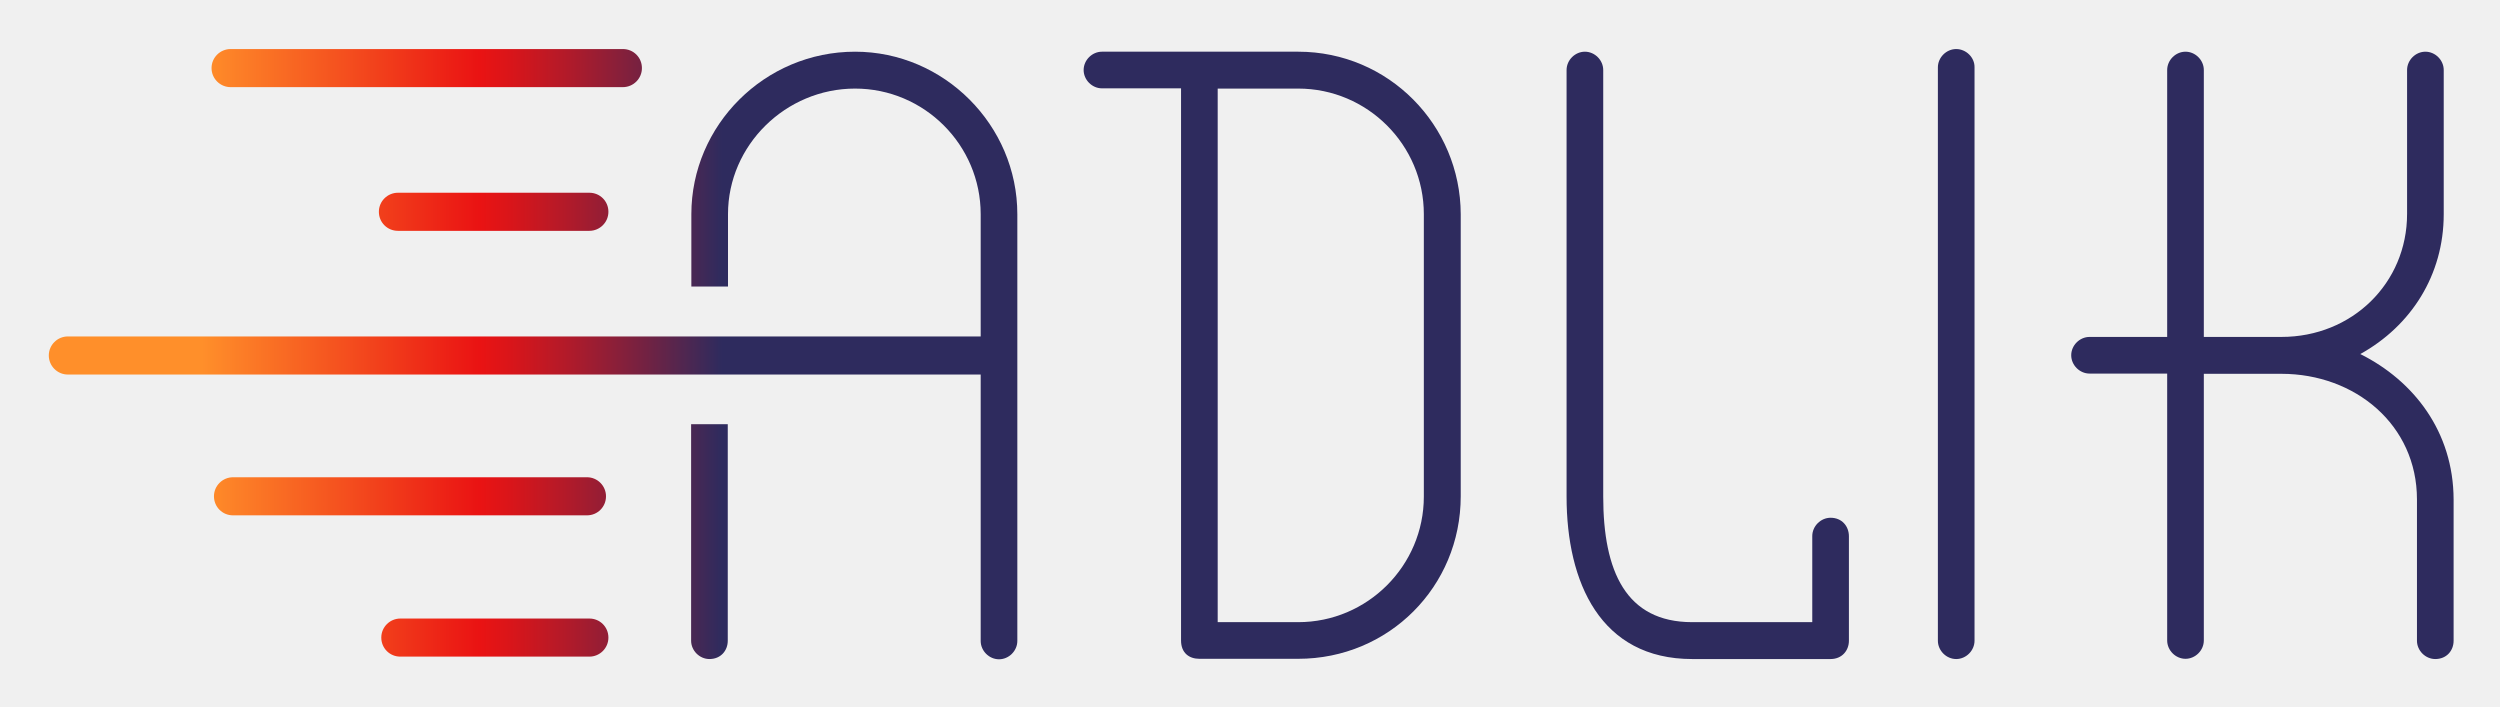
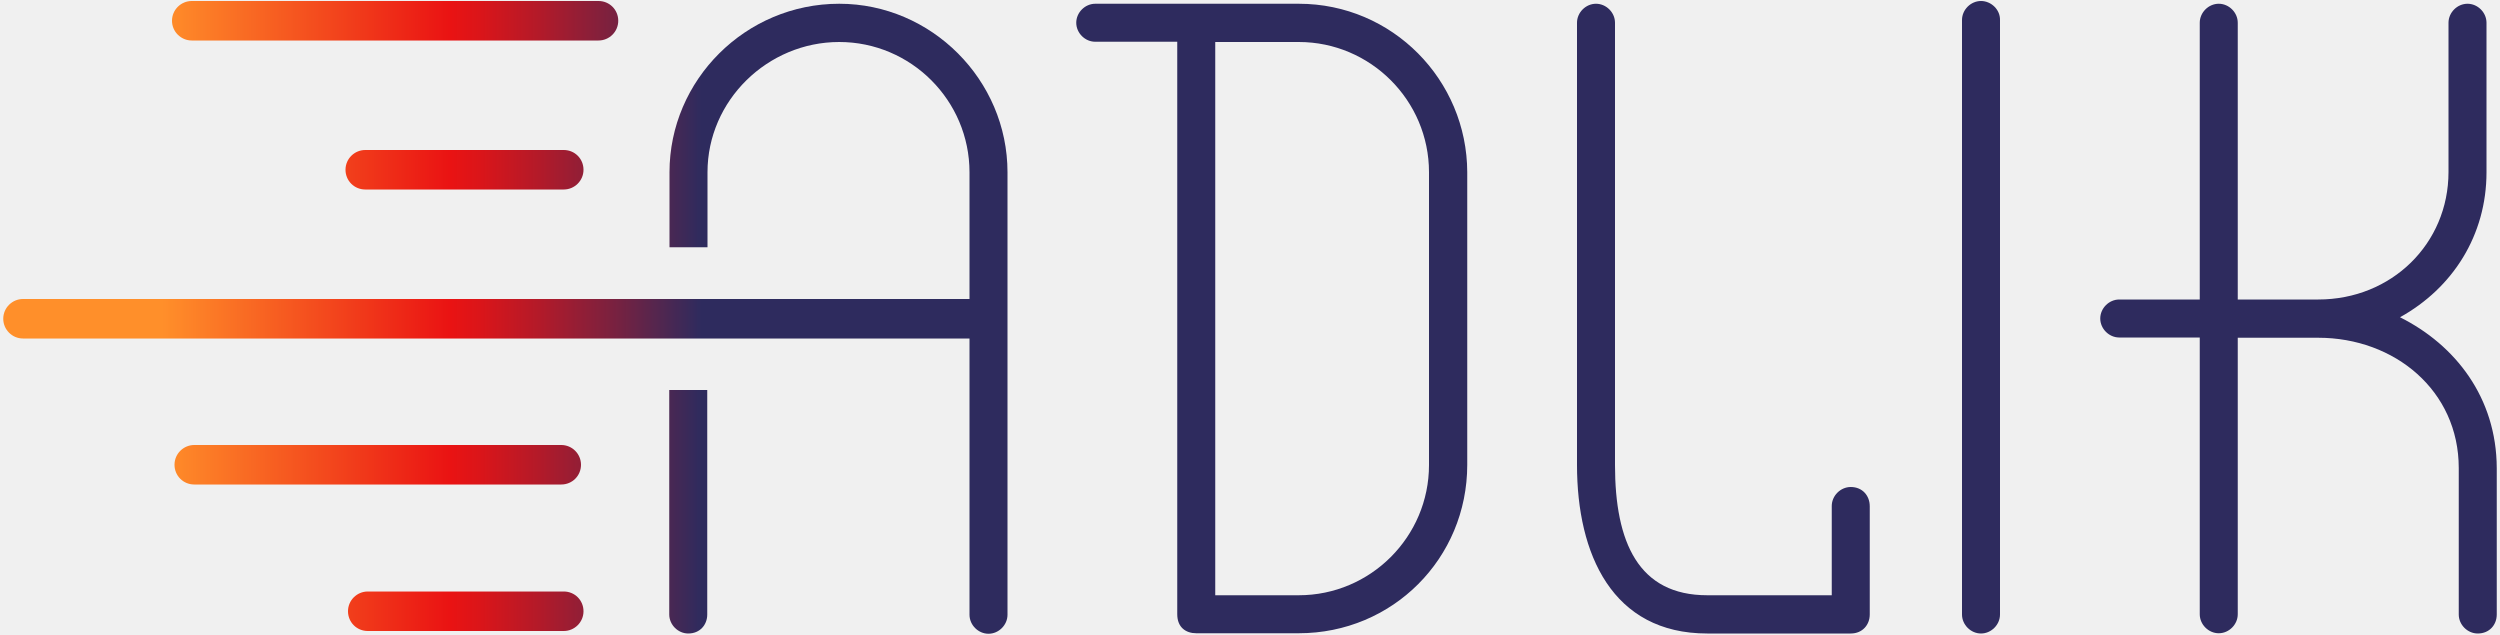
- <svg xmlns="http://www.w3.org/2000/svg" role="img" viewBox="-18.94 -19.94 1036.88 292.88">
-   <style>svg {enable-background:new 0 0 1000 253.8}</style>
-   <style />
-   <linearGradient id="SVGID_1_" x1="-.231" x2="998.906" y1="204.695" y2="204.695" gradientUnits="userSpaceOnUse">
-     <stop offset=".065" stop-color="#ff8f2a" />
-     <stop offset=".18" stop-color="#ea1313" />
-     <stop offset=".192" stop-color="#db1519" />
-     <stop offset=".216" stop-color="#b31a29" />
-     <stop offset=".249" stop-color="#732242" />
-     <stop offset=".281" stop-color="#2e2b5e" />
-   </linearGradient>
-   <path fill="url(#SVGID_1_)" d="M267.7 245.8c0 4.1 3.5 7.6 7.6 7.6 4.7 0 7.6-3.5 7.6-7.6V156h-15.2v89.8z" />
-   <linearGradient id="SVGID_2_" x1="-.231" x2="998.906" y1="127.467" y2="127.467" gradientUnits="userSpaceOnUse">
-     <stop offset=".065" stop-color="#ff8f2a" />
-     <stop offset=".18" stop-color="#ea1313" />
-     <stop offset=".192" stop-color="#db1519" />
-     <stop offset=".216" stop-color="#b31a29" />
-     <stop offset=".249" stop-color="#732242" />
-     <stop offset=".281" stop-color="#2e2b5e" />
-   </linearGradient>
-   <path fill="url(#SVGID_2_)" d="M335.7 1.5c-37.5 0-67.9 30.5-67.9 67.4v30H283v-30c0-28.7 24-52.1 52.7-52.1s52.1 23.4 52.1 52.1v50.7H9.2c-4.3 0-7.9 3.5-7.9 7.9 0 4.3 3.5 7.9 7.9 7.9H387.8v110.5c0 4.1 3.5 7.6 7.6 7.6s7.6-3.5 7.6-7.6v-177c0-36.9-30.4-67.4-67.3-67.4z" />
-   <linearGradient id="SVGID_3_" x1="-.231" x2="998.906" y1="127.467" y2="127.467" gradientUnits="userSpaceOnUse">
-     <stop offset=".065" stop-color="#ff8f2a" />
-     <stop offset=".18" stop-color="#ea1313" />
-     <stop offset=".192" stop-color="#db1519" />
-     <stop offset=".216" stop-color="#b31a29" />
-     <stop offset=".249" stop-color="#732242" />
-     <stop offset=".281" stop-color="#2e2b5e" />
-   </linearGradient>
-   <path fill="url(#SVGID_3_)" d="M519.5 1.5h-81.4c-4.1 0-7.6 3.5-7.6 7.6s3.5 7.6 7.6 7.6h32.8v229c0 5.3 3.5 7.6 7.6 7.6h41c37.5 0 67.4-29.9 67.4-67.4v-117C586.8 32 557 1.5 519.5 1.5zM571.6 186c0 28.7-23.4 52.1-52.1 52.1h-33.4V16.8h33.4c28.7 0 52.1 23.4 52.1 52.1V186z" />
-   <linearGradient id="SVGID_4_" x1="-.231" x2="998.906" y1="127.467" y2="127.467" gradientUnits="userSpaceOnUse">
-     <stop offset=".065" stop-color="#ff8f2a" />
-     <stop offset=".18" stop-color="#ea1313" />
-     <stop offset=".192" stop-color="#db1519" />
-     <stop offset=".216" stop-color="#b31a29" />
-     <stop offset=".249" stop-color="#732242" />
-     <stop offset=".281" stop-color="#2e2b5e" />
-   </linearGradient>
-   <path fill="url(#SVGID_4_)" d="M740.3 194.8c-4.1 0-7.6 3.5-7.6 7.6v35.7h-49.8c-27.5 0-36.9-21.1-36.9-52.1V9.1c0-4.1-3.5-7.6-7.6-7.6s-7.6 3.5-7.6 7.6V186c0 35.7 14.1 67.4 52.1 67.4h57.4c4.7 0 7.6-3.5 7.6-7.6v-43.3c0-4.2-2.9-7.7-7.6-7.7z" />
-   <linearGradient id="SVGID_5_" x1="-.231" x2="998.906" y1="126.882" y2="126.882" gradientUnits="userSpaceOnUse">
-     <stop offset=".065" stop-color="#ff8f2a" />
-     <stop offset=".18" stop-color="#ea1313" />
-     <stop offset=".192" stop-color="#db1519" />
-     <stop offset=".216" stop-color="#b31a29" />
-     <stop offset=".249" stop-color="#732242" />
-     <stop offset=".281" stop-color="#2e2b5e" />
-   </linearGradient>
-   <path fill="url(#SVGID_5_)" d="M792.4.4c-4.1 0-7.6 3.5-7.6 7.6v237.8c0 4.1 3.5 7.6 7.6 7.6s7.6-3.5 7.6-7.6V8c.1-4.1-3.5-7.6-7.6-7.6z" />
-   <linearGradient id="SVGID_6_" x1="-.231" x2="998.906" y1="127.467" y2="127.467" gradientUnits="userSpaceOnUse">
-     <stop offset=".065" stop-color="#ff8f2a" />
-     <stop offset=".18" stop-color="#ea1313" />
-     <stop offset=".192" stop-color="#db1519" />
-     <stop offset=".216" stop-color="#b31a29" />
-     <stop offset=".249" stop-color="#732242" />
-     <stop offset=".281" stop-color="#2e2b5e" />
-   </linearGradient>
-   <path fill="url(#SVGID_6_)" d="M960 126.9c21.1-11.7 34.6-32.8 34.6-58V9.1c0-4.1-3.5-7.6-7.6-7.6s-7.6 3.5-7.6 7.6v59.7c0 28.7-22.8 51-52.1 51h-32.2V9.1c0-4.1-3.5-7.6-7.6-7.6s-7.6 3.5-7.6 7.6v110.7h-32.2c-4.1 0-7.6 3.5-7.6 7.6s3.5 7.6 7.6 7.6h32.2v110.7c0 4.1 3.5 7.6 7.6 7.6s7.6-3.5 7.6-7.6V135.1h32.2c30.5 0 56.2 21.1 56.2 52.1v58.6c0 4.1 3.5 7.6 7.6 7.6 4.7 0 7.6-3.5 7.6-7.6v-58.6c-.1-28.1-16.5-49.2-38.7-60.3z" />
-   <linearGradient id="SVGID_7_" x1="-.231" x2="998.906" y1="185.947" y2="185.947" gradientUnits="userSpaceOnUse">
-     <stop offset=".065" stop-color="#ff8f2a" />
-     <stop offset=".18" stop-color="#ea1313" />
-     <stop offset=".192" stop-color="#db1519" />
-     <stop offset=".216" stop-color="#b31a29" />
-     <stop offset=".249" stop-color="#732242" />
-     <stop offset=".281" stop-color="#2e2b5e" />
-   </linearGradient>
-   <path fill="url(#SVGID_7_)" d="M232.4 185.9c0-4.3-3.5-7.9-7.9-7.9H77.7c-4.3 0-7.9 3.5-7.9 7.9s3.5 7.9 7.9 7.9h146.8c4.4 0 7.9-3.5 7.9-7.9z" />
-   <linearGradient id="SVGID_8_" x1="-.231" x2="998.906" y1="67.889" y2="67.889" gradientUnits="userSpaceOnUse">
-     <stop offset=".065" stop-color="#ff8f2a" />
-     <stop offset=".18" stop-color="#ea1313" />
-     <stop offset=".192" stop-color="#db1519" />
-     <stop offset=".216" stop-color="#b31a29" />
-     <stop offset=".249" stop-color="#732242" />
-     <stop offset=".281" stop-color="#2e2b5e" />
-   </linearGradient>
-   <path fill="url(#SVGID_8_)" d="M146.1 60c-4.3 0-7.9 3.5-7.9 7.9s3.5 7.9 7.9 7.9h79.4c4.3 0 7.9-3.5 7.9-7.9s-3.5-7.9-7.9-7.9h-79.4z" />
-   <linearGradient id="SVGID_9_" x1="-.231" x2="998.906" y1="244.481" y2="244.481" gradientUnits="userSpaceOnUse">
-     <stop offset=".065" stop-color="#ff8f2a" />
-     <stop offset=".18" stop-color="#ea1313" />
-     <stop offset=".192" stop-color="#db1519" />
-     <stop offset=".216" stop-color="#b31a29" />
-     <stop offset=".249" stop-color="#732242" />
-     <stop offset=".281" stop-color="#2e2b5e" />
-   </linearGradient>
-   <path fill="url(#SVGID_9_)" d="M225.5 236.6h-78.4c-4.3 0-7.9 3.5-7.9 7.9s3.5 7.9 7.9 7.9h78.4c4.3 0 7.9-3.5 7.9-7.9s-3.5-7.9-7.9-7.9z" />
-   <linearGradient id="SVGID_10_" x1="-.231" x2="998.906" y1="8.364" y2="8.364" gradientUnits="userSpaceOnUse">
-     <stop offset=".065" stop-color="#ff8f2a" />
-     <stop offset=".18" stop-color="#ea1313" />
-     <stop offset=".192" stop-color="#db1519" />
-     <stop offset=".216" stop-color="#b31a29" />
-     <stop offset=".249" stop-color="#732242" />
-     <stop offset=".281" stop-color="#2e2b5e" />
-   </linearGradient>
-   <path fill="url(#SVGID_10_)" d="M76.7 16.2h162.7c4.3 0 7.9-3.5 7.9-7.9S243.8.4 239.4.4H76.7c-4.3 0-7.9 3.5-7.9 7.9s3.6 7.9 7.9 7.9z" />
+ <svg xmlns="http://www.w3.org/2000/svg" version="1.1" id="Layer_1" x="0px" y="0px" viewBox="0 0 1000 253.8" style="enable-background:new 0 0 1000 253.8;" xml:space="preserve">
+   <style type="text/css">
+ 	.st0{fill:#FFFFFF;}
+ 	.st1{fill:url(#SVGID_1_);}
+ 	.st2{fill:url(#SVGID_2_);}
+ 	.st3{fill:url(#SVGID_3_);}
+ 	.st4{fill:url(#SVGID_4_);}
+ 	.st5{fill:url(#SVGID_5_);}
+ 	.st6{fill:url(#SVGID_6_);}
+ 	.st7{fill:url(#SVGID_7_);}
+ 	.st8{fill:url(#SVGID_8_);}
+ 	.st9{fill:url(#SVGID_9_);}
+ 	.st10{fill:url(#SVGID_10_);}
+ </style>
+   <g>
+     <linearGradient id="SVGID_1_" gradientUnits="userSpaceOnUse" x1="-0.231" y1="204.695" x2="998.906" y2="204.695">
+       <stop offset="6.514550e-02" style="stop-color:#FF8F2A" />
+       <stop offset="0.18" style="stop-color:#EA1313" />
+       <stop offset="0.192" style="stop-color:#DB1519" />
+       <stop offset="0.216" style="stop-color:#B31A29" />
+       <stop offset="0.249" style="stop-color:#732242" />
+       <stop offset="0.281" style="stop-color:#2E2B5E" />
+     </linearGradient>
+     <path class="st1" d="M267.7,245.8c0,4.1,3.5,7.6,7.6,7.6c4.7,0,7.6-3.5,7.6-7.6V156h-15.2V245.8z" />
+     <linearGradient id="SVGID_2_" gradientUnits="userSpaceOnUse" x1="-0.231" y1="127.467" x2="998.906" y2="127.467">
+       <stop offset="6.514550e-02" style="stop-color:#FF8F2A" />
+       <stop offset="0.18" style="stop-color:#EA1313" />
+       <stop offset="0.192" style="stop-color:#DB1519" />
+       <stop offset="0.216" style="stop-color:#B31A29" />
+       <stop offset="0.249" style="stop-color:#732242" />
+       <stop offset="0.281" style="stop-color:#2E2B5E" />
+     </linearGradient>
+     <path class="st2" d="M335.7,1.5c-37.5,0-67.9,30.5-67.9,67.4v30h15.2v-30c0-28.7,24-52.1,52.7-52.1s52.1,23.4,52.1,52.1v50.7h-1.9   H9.2c-4.3,0-7.9,3.5-7.9,7.9c0,4.3,3.5,7.9,7.9,7.9h376.7h1.9v110.5c0,4.1,3.5,7.6,7.6,7.6s7.6-3.5,7.6-7.6V68.9   C403,32,372.6,1.5,335.7,1.5z" />
+     <linearGradient id="SVGID_3_" gradientUnits="userSpaceOnUse" x1="-0.231" y1="127.467" x2="998.906" y2="127.467">
+       <stop offset="6.514550e-02" style="stop-color:#FF8F2A" />
+       <stop offset="0.18" style="stop-color:#EA1313" />
+       <stop offset="0.192" style="stop-color:#DB1519" />
+       <stop offset="0.216" style="stop-color:#B31A29" />
+       <stop offset="0.249" style="stop-color:#732242" />
+       <stop offset="0.281" style="stop-color:#2E2B5E" />
+     </linearGradient>
+     <path class="st3" d="M519.5,1.5h-81.4c-4.1,0-7.6,3.5-7.6,7.6c0,4.1,3.5,7.6,7.6,7.6h32.8v229c0,5.3,3.5,7.6,7.6,7.6h41   c37.5,0,67.4-29.9,67.4-67.4V68.9C586.8,32,557,1.5,519.5,1.5z M571.6,186c0,28.7-23.4,52.1-52.1,52.1h-33.4V16.8h33.4   c28.7,0,52.1,23.4,52.1,52.1V186z" />
+     <linearGradient id="SVGID_4_" gradientUnits="userSpaceOnUse" x1="-0.231" y1="127.467" x2="998.906" y2="127.467">
+       <stop offset="6.514550e-02" style="stop-color:#FF8F2A" />
+       <stop offset="0.18" style="stop-color:#EA1313" />
+       <stop offset="0.192" style="stop-color:#DB1519" />
+       <stop offset="0.216" style="stop-color:#B31A29" />
+       <stop offset="0.249" style="stop-color:#732242" />
+       <stop offset="0.281" style="stop-color:#2E2B5E" />
+     </linearGradient>
+     <path class="st4" d="M740.3,194.8c-4.1,0-7.6,3.5-7.6,7.6v35.7h-49.8c-27.5,0-36.9-21.1-36.9-52.1V9.1c0-4.1-3.5-7.6-7.6-7.6   s-7.6,3.5-7.6,7.6V186c0,35.7,14.1,67.4,52.1,67.4h57.4c4.7,0,7.6-3.5,7.6-7.6v-43.3C747.9,198.3,745,194.8,740.3,194.8z" />
+     <linearGradient id="SVGID_5_" gradientUnits="userSpaceOnUse" x1="-0.231" y1="126.882" x2="998.906" y2="126.882">
+       <stop offset="6.514550e-02" style="stop-color:#FF8F2A" />
+       <stop offset="0.18" style="stop-color:#EA1313" />
+       <stop offset="0.192" style="stop-color:#DB1519" />
+       <stop offset="0.216" style="stop-color:#B31A29" />
+       <stop offset="0.249" style="stop-color:#732242" />
+       <stop offset="0.281" style="stop-color:#2E2B5E" />
+     </linearGradient>
+     <path class="st5" d="M792.4,0.4c-4.1,0-7.6,3.5-7.6,7.6v237.8c0,4.1,3.5,7.6,7.6,7.6s7.6-3.5,7.6-7.6V8   C800.1,3.9,796.5,0.4,792.4,0.4z" />
+     <linearGradient id="SVGID_6_" gradientUnits="userSpaceOnUse" x1="-0.231" y1="127.467" x2="998.906" y2="127.467">
+       <stop offset="6.514550e-02" style="stop-color:#FF8F2A" />
+       <stop offset="0.18" style="stop-color:#EA1313" />
+       <stop offset="0.192" style="stop-color:#DB1519" />
+       <stop offset="0.216" style="stop-color:#B31A29" />
+       <stop offset="0.249" style="stop-color:#732242" />
+       <stop offset="0.281" style="stop-color:#2E2B5E" />
+     </linearGradient>
+     <path class="st6" d="M960,126.9c21.1-11.7,34.6-32.8,34.6-58V9.1c0-4.1-3.5-7.6-7.6-7.6c-4.1,0-7.6,3.5-7.6,7.6v59.7   c0,28.7-22.8,51-52.1,51c0,0,0,0-32.2,0V9.1c0-4.1-3.5-7.6-7.6-7.6c-4.1,0-7.6,3.5-7.6,7.6v110.7h-32.2c-4.1,0-7.6,3.5-7.6,7.6   s3.5,7.6,7.6,7.6h32.2v110.7c0,4.1,3.5,7.6,7.6,7.6c4.1,0,7.6-3.5,7.6-7.6V135.1h32.2c30.5,0,56.2,21.1,56.2,52.1v58.6   c0,4.1,3.5,7.6,7.6,7.6c4.7,0,7.6-3.5,7.6-7.6v-58.6C998.6,159.1,982.2,138,960,126.9z" />
+     <linearGradient id="SVGID_7_" gradientUnits="userSpaceOnUse" x1="-0.231" y1="185.947" x2="998.906" y2="185.947">
+       <stop offset="6.514550e-02" style="stop-color:#FF8F2A" />
+       <stop offset="0.18" style="stop-color:#EA1313" />
+       <stop offset="0.192" style="stop-color:#DB1519" />
+       <stop offset="0.216" style="stop-color:#B31A29" />
+       <stop offset="0.249" style="stop-color:#732242" />
+       <stop offset="0.281" style="stop-color:#2E2B5E" />
+     </linearGradient>
+     <path class="st7" d="M232.4,185.9c0-4.3-3.5-7.9-7.9-7.9H77.7c-4.3,0-7.9,3.5-7.9,7.9s3.5,7.9,7.9,7.9h146.8   C228.9,193.8,232.4,190.3,232.4,185.9z" />
+     <linearGradient id="SVGID_8_" gradientUnits="userSpaceOnUse" x1="-0.231" y1="67.889" x2="998.906" y2="67.889">
+       <stop offset="6.514550e-02" style="stop-color:#FF8F2A" />
+       <stop offset="0.18" style="stop-color:#EA1313" />
+       <stop offset="0.192" style="stop-color:#DB1519" />
+       <stop offset="0.216" style="stop-color:#B31A29" />
+       <stop offset="0.249" style="stop-color:#732242" />
+       <stop offset="0.281" style="stop-color:#2E2B5E" />
+     </linearGradient>
+     <path class="st8" d="M146.1,60c-4.3,0-7.9,3.5-7.9,7.9s3.5,7.9,7.9,7.9h79.4c4.3,0,7.9-3.5,7.9-7.9s-3.5-7.9-7.9-7.9H146.1z" />
+     <linearGradient id="SVGID_9_" gradientUnits="userSpaceOnUse" x1="-0.231" y1="244.481" x2="998.906" y2="244.481">
+       <stop offset="6.514550e-02" style="stop-color:#FF8F2A" />
+       <stop offset="0.18" style="stop-color:#EA1313" />
+       <stop offset="0.192" style="stop-color:#DB1519" />
+       <stop offset="0.216" style="stop-color:#B31A29" />
+       <stop offset="0.249" style="stop-color:#732242" />
+       <stop offset="0.281" style="stop-color:#2E2B5E" />
+     </linearGradient>
+     <path class="st9" d="M225.5,236.6h-78.4c-4.3,0-7.9,3.5-7.9,7.9s3.5,7.9,7.9,7.9h78.4c4.3,0,7.9-3.5,7.9-7.9   S229.9,236.6,225.5,236.6z" />
+     <linearGradient id="SVGID_10_" gradientUnits="userSpaceOnUse" x1="-0.231" y1="8.364" x2="998.906" y2="8.364">
+       <stop offset="6.514550e-02" style="stop-color:#FF8F2A" />
+       <stop offset="0.18" style="stop-color:#EA1313" />
+       <stop offset="0.192" style="stop-color:#DB1519" />
+       <stop offset="0.216" style="stop-color:#B31A29" />
+       <stop offset="0.249" style="stop-color:#732242" />
+       <stop offset="0.281" style="stop-color:#2E2B5E" />
+     </linearGradient>
+     <path class="st10" d="M76.7,16.2h162.7c4.3,0,7.9-3.5,7.9-7.9s-3.5-7.9-7.9-7.9H76.7c-4.3,0-7.9,3.5-7.9,7.9S72.4,16.2,76.7,16.2z" />
+   </g>
</svg>
